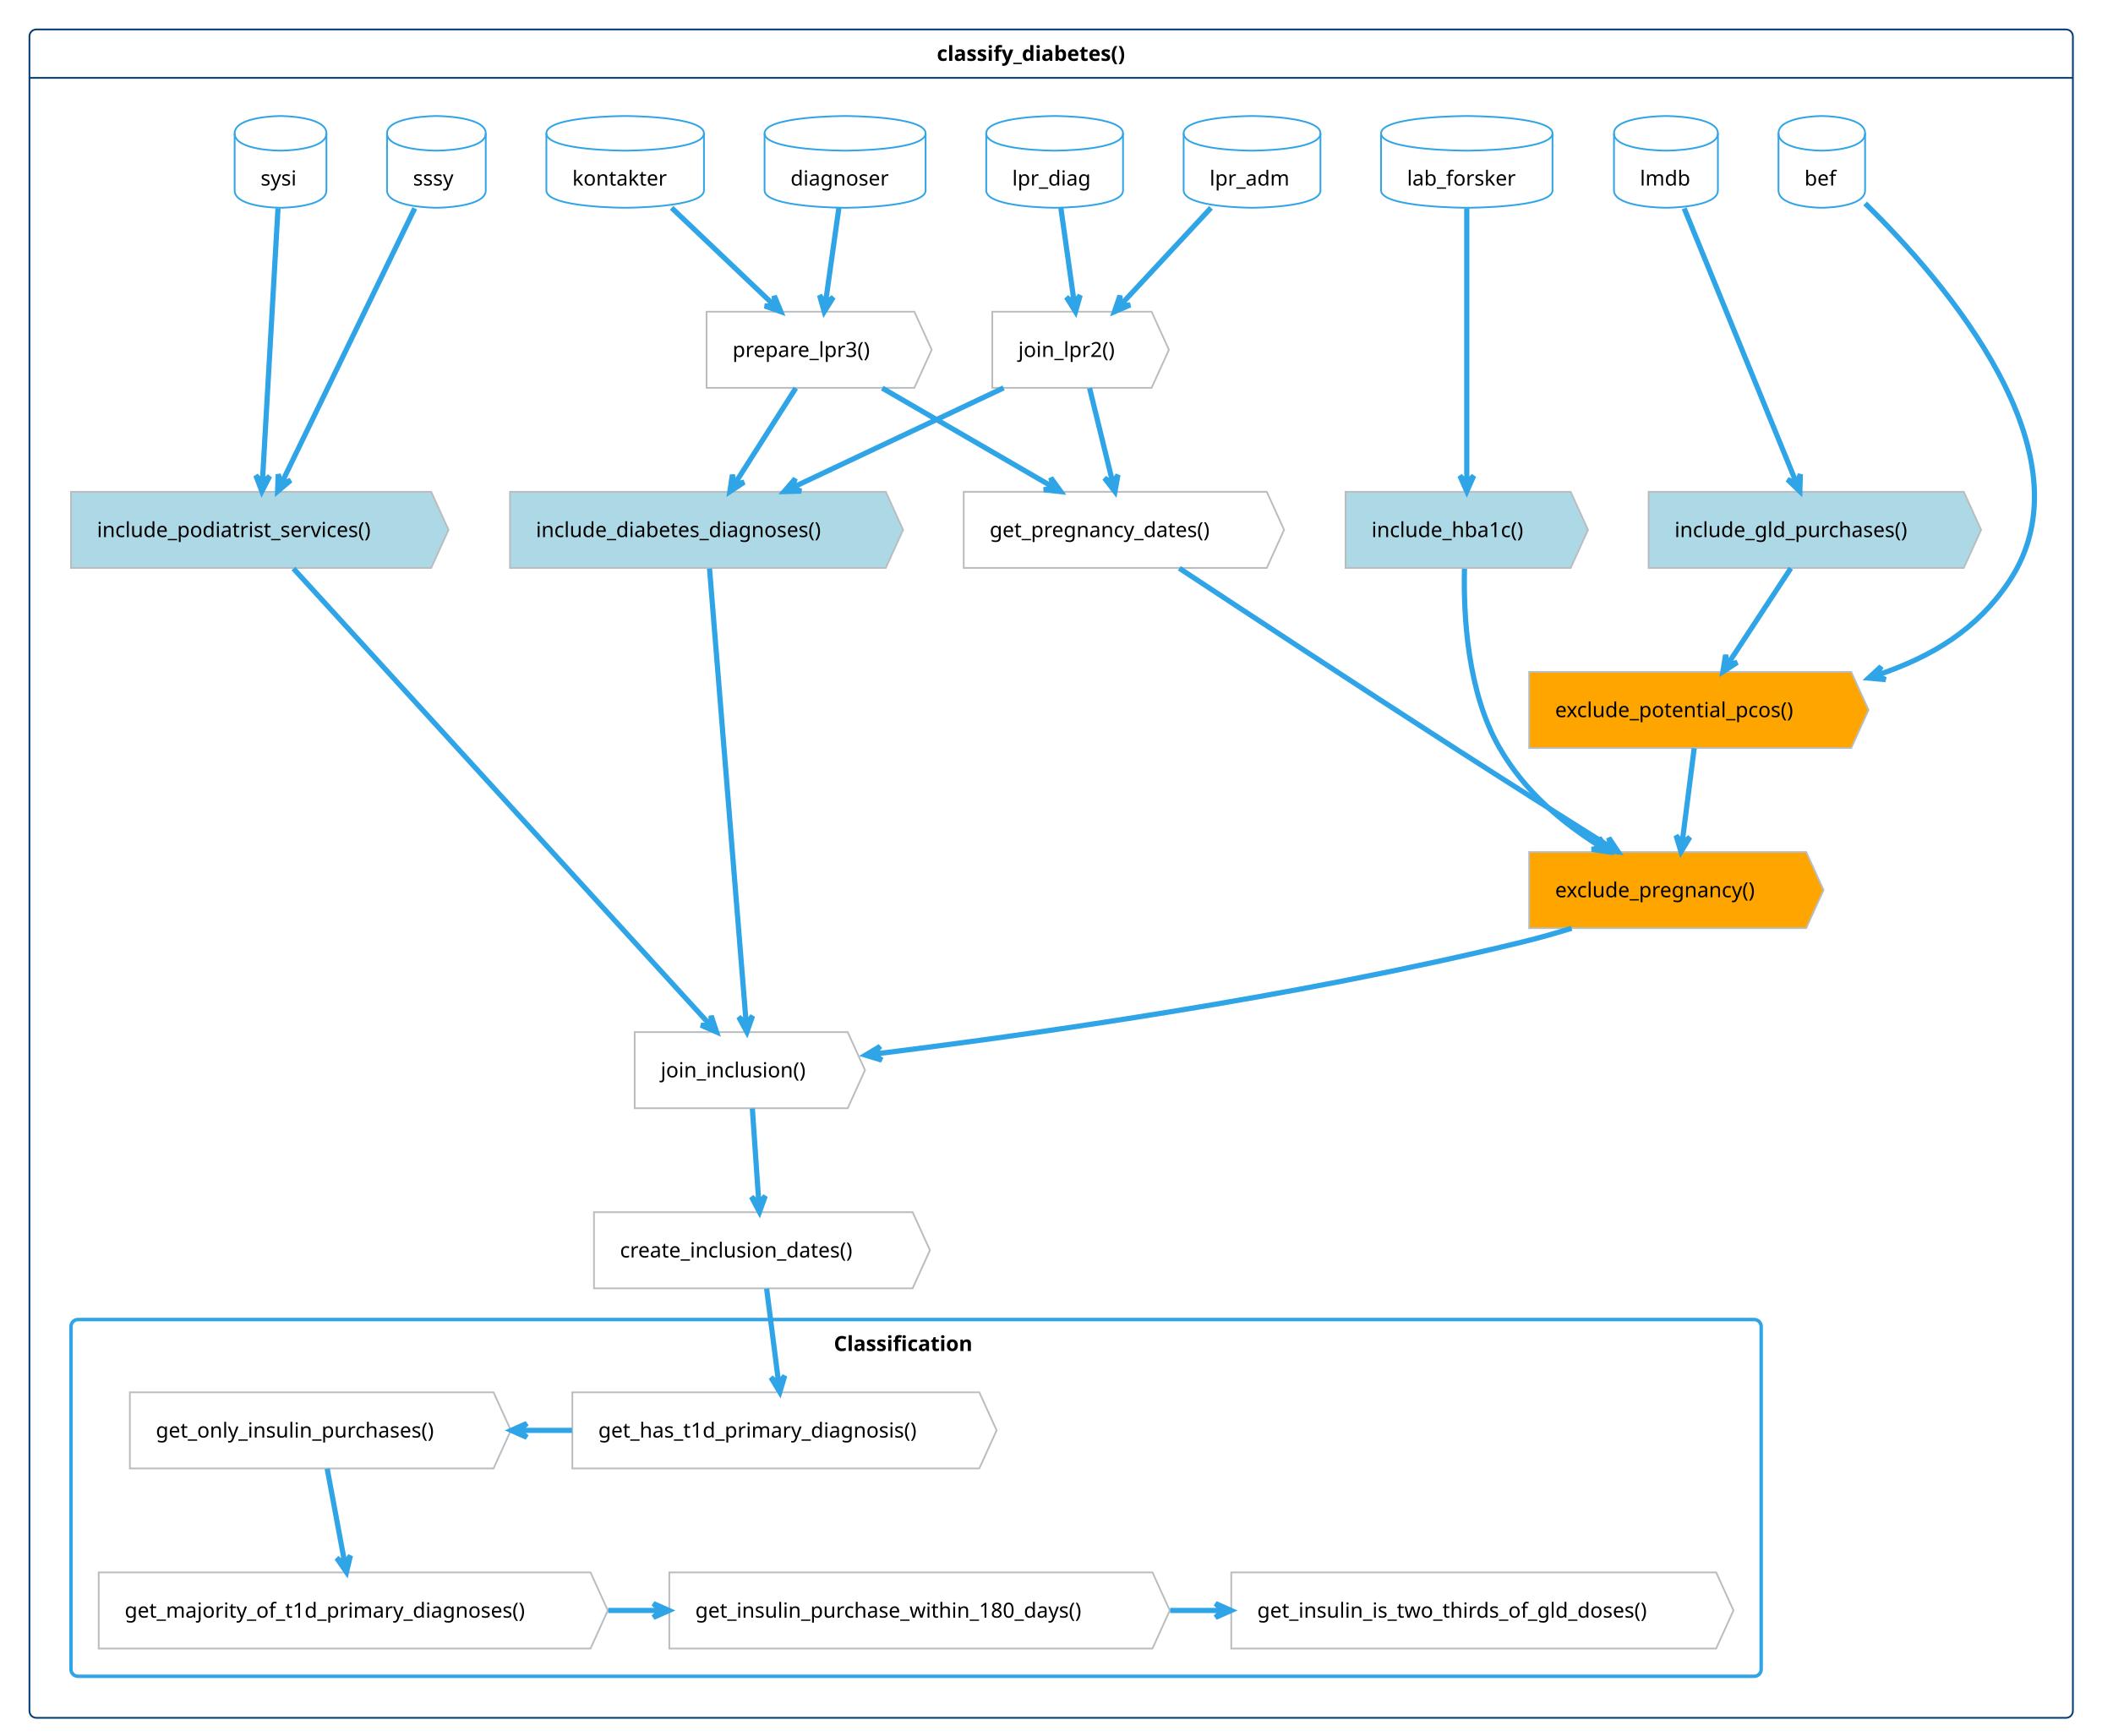
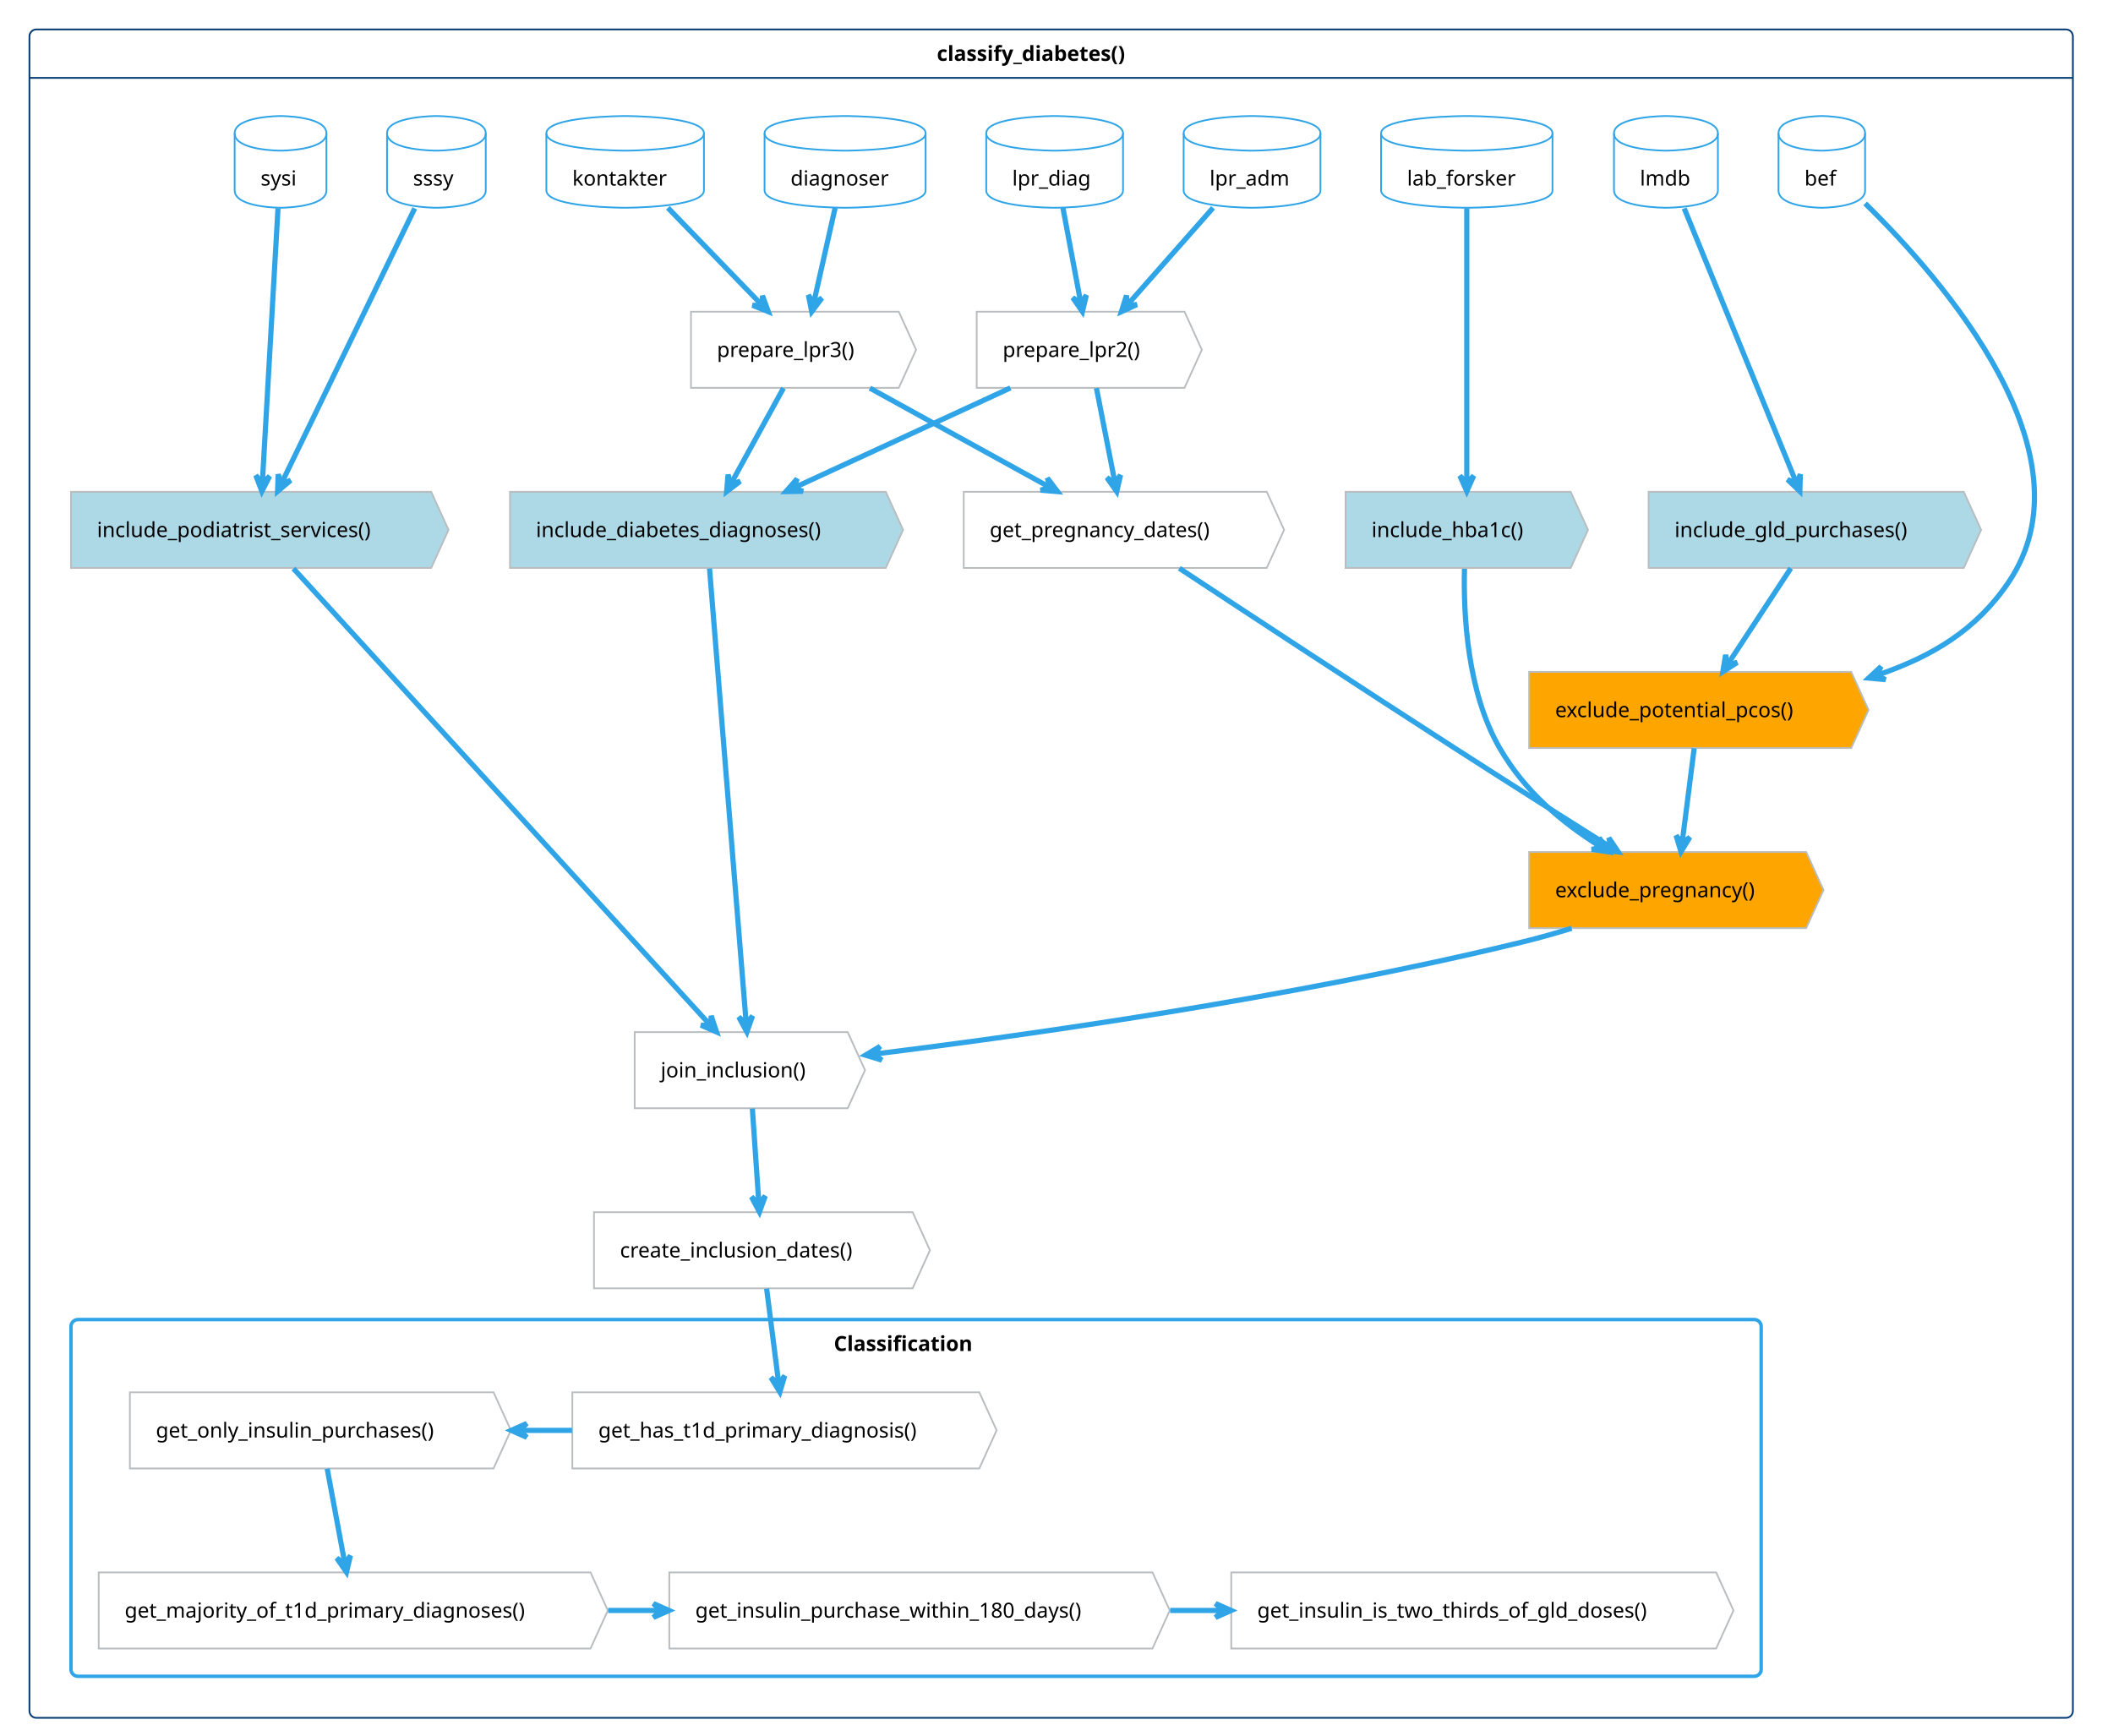
<svg xmlns="http://www.w3.org/2000/svg" contentStyleType="text/css" height="1044.792px" preserveAspectRatio="none" style="width:1271px;height:1044px;" version="1.1" viewBox="0 0 1271 1044" width="1271.875px" zoomAndPan="magnify">
  <defs />
  <g>
    <g id="cluster_cd">
      <rect fill="none" height="1015.625" rx="4.167" ry="4.167" style="stroke:#033C73;stroke-width:1.042;" width="1229.167" x="17.708" y="17.708" />
      <line style="stroke:#033C73;stroke-width:1.042;" x1="17.708" x2="1246.875" y1="46.842" y2="46.842" />
      <text fill="#000000" font-family="Verdana" font-size="12.5" font-weight="bold" lengthAdjust="spacing" textLength="137.5" x="563.542" y="36.603">classify_diabetes()</text>
    </g>
    <g id="cluster_Classification">
      <rect fill="none" height="214.583" rx="4.167" ry="4.167" style="stroke:#2FA4E7;stroke-width:2.083;" width="1016.667" x="42.708" y="793.75" />
      <text fill="#000000" font-family="Verdana" font-size="12.5" font-weight="bold" lengthAdjust="spacing" textLength="98.958" x="501.562" y="812.644">Classification</text>
    </g>
    <g id="elem_sssy">
      <path d="M232.812,80.208 C232.812,69.792 262.5,69.792 262.5,69.792 C262.5,69.792 292.188,69.792 292.188,80.208 L292.188,114.551 C292.188,124.967 262.5,124.967 262.5,124.967 C262.5,124.967 232.812,124.967 232.812,114.551 L232.812,80.208 " fill="none" style="stroke:#2FA4E7;stroke-width:1.042;" />
      <path d="M232.812,80.208 C232.812,90.625 262.5,90.625 262.5,90.625 C262.5,90.625 292.188,90.625 292.188,80.208 " fill="none" style="stroke:#2FA4E7;stroke-width:1.042;" />
      <text fill="#000000" font-family="Verdana" font-size="12.5" lengthAdjust="spacing" textLength="28.125" x="248.438" y="111.603">sssy</text>
    </g>
    <g id="elem_sysi">
      <path d="M141.146,80.208 C141.146,69.792 168.75,69.792 168.75,69.792 C168.75,69.792 196.354,69.792 196.354,80.208 L196.354,114.551 C196.354,124.967 168.75,124.967 168.75,124.967 C168.75,124.967 141.146,124.967 141.146,114.551 L141.146,80.208 " fill="none" style="stroke:#2FA4E7;stroke-width:1.042;" />
      <path d="M141.146,80.208 C141.146,90.625 168.75,90.625 168.75,90.625 C168.75,90.625 196.354,90.625 196.354,80.208 " fill="none" style="stroke:#2FA4E7;stroke-width:1.042;" />
      <text fill="#000000" font-family="Verdana" font-size="12.5" lengthAdjust="spacing" textLength="23.958" x="156.771" y="111.603">sysi</text>
    </g>
    <g id="elem_lpr_diag">
      <path d="M593.229,80.208 C593.229,69.792 634.375,69.792 634.375,69.792 C634.375,69.792 675.521,69.792 675.521,80.208 L675.521,114.551 C675.521,124.967 634.375,124.967 634.375,124.967 C634.375,124.967 593.229,124.967 593.229,114.551 L593.229,80.208 " fill="none" style="stroke:#2FA4E7;stroke-width:1.042;" />
      <path d="M593.229,80.208 C593.229,90.625 634.375,90.625 634.375,90.625 C634.375,90.625 675.521,90.625 675.521,80.208 " fill="none" style="stroke:#2FA4E7;stroke-width:1.042;" />
      <text fill="#000000" font-family="Verdana" font-size="12.5" lengthAdjust="spacing" textLength="51.042" x="608.854" y="111.603">lpr_diag</text>
    </g>
    <g id="elem_lpr_adm">
      <path d="M711.979,80.208 C711.979,69.792 753.125,69.792 753.125,69.792 C753.125,69.792 794.271,69.792 794.271,80.208 L794.271,114.551 C794.271,124.967 753.125,124.967 753.125,124.967 C753.125,124.967 711.979,124.967 711.979,114.551 L711.979,80.208 " fill="none" style="stroke:#2FA4E7;stroke-width:1.042;" />
      <path d="M711.979,80.208 C711.979,90.625 753.125,90.625 753.125,90.625 C753.125,90.625 794.271,90.625 794.271,80.208 " fill="none" style="stroke:#2FA4E7;stroke-width:1.042;" />
      <text fill="#000000" font-family="Verdana" font-size="12.5" lengthAdjust="spacing" textLength="51.042" x="727.604" y="111.603">lpr_adm</text>
    </g>
    <g id="elem_lmdb">
      <path d="M970.833,80.208 C970.833,69.792 1002.083,69.792 1002.083,69.792 C1002.083,69.792 1033.333,69.792 1033.333,80.208 L1033.333,114.551 C1033.333,124.967 1002.083,124.967 1002.083,124.967 C1002.083,124.967 970.833,124.967 970.833,114.551 L970.833,80.208 " fill="none" style="stroke:#2FA4E7;stroke-width:1.042;" />
      <path d="M970.833,80.208 C970.833,90.625 1002.083,90.625 1002.083,90.625 C1002.083,90.625 1033.333,90.625 1033.333,80.208 " fill="none" style="stroke:#2FA4E7;stroke-width:1.042;" />
      <text fill="#000000" font-family="Verdana" font-size="12.5" lengthAdjust="spacing" textLength="31.25" x="986.458" y="111.603">lmdb</text>
    </g>
    <g id="elem_lab_forsker">
      <path d="M830.729,80.208 C830.729,69.792 882.292,69.792 882.292,69.792 C882.292,69.792 933.854,69.792 933.854,80.208 L933.854,114.551 C933.854,124.967 882.292,124.967 882.292,124.967 C882.292,124.967 830.729,124.967 830.729,114.551 L830.729,80.208 " fill="none" style="stroke:#2FA4E7;stroke-width:1.042;" />
      <path d="M830.729,80.208 C830.729,90.625 882.292,90.625 882.292,90.625 C882.292,90.625 933.854,90.625 933.854,80.208 " fill="none" style="stroke:#2FA4E7;stroke-width:1.042;" />
      <text fill="#000000" font-family="Verdana" font-size="12.5" lengthAdjust="spacing" textLength="71.875" x="846.354" y="111.603">lab_forsker</text>
    </g>
    <g id="elem_kontakter">
      <path d="M328.646,80.208 C328.646,69.792 376.042,69.792 376.042,69.792 C376.042,69.792 423.438,69.792 423.438,80.208 L423.438,114.551 C423.438,124.967 376.042,124.967 376.042,124.967 C376.042,124.967 328.646,124.967 328.646,114.551 L328.646,80.208 " fill="none" style="stroke:#2FA4E7;stroke-width:1.042;" />
      <path d="M328.646,80.208 C328.646,90.625 376.042,90.625 376.042,90.625 C376.042,90.625 423.438,90.625 423.438,80.208 " fill="none" style="stroke:#2FA4E7;stroke-width:1.042;" />
      <text fill="#000000" font-family="Verdana" font-size="12.5" lengthAdjust="spacing" textLength="63.542" x="344.271" y="111.603">kontakter</text>
    </g>
    <g id="elem_diagnoser">
      <path d="M459.896,80.208 C459.896,69.792 508.333,69.792 508.333,69.792 C508.333,69.792 556.771,69.792 556.771,80.208 L556.771,114.551 C556.771,124.967 508.333,124.967 508.333,124.967 C508.333,124.967 459.896,124.967 459.896,114.551 L459.896,80.208 " fill="none" style="stroke:#2FA4E7;stroke-width:1.042;" />
      <path d="M459.896,80.208 C459.896,90.625 508.333,90.625 508.333,90.625 C508.333,90.625 556.771,90.625 556.771,80.208 " fill="none" style="stroke:#2FA4E7;stroke-width:1.042;" />
      <text fill="#000000" font-family="Verdana" font-size="12.5" lengthAdjust="spacing" textLength="65.625" x="475.521" y="111.603">diagnoser</text>
    </g>
    <g id="elem_bef">
      <path d="M1069.792,80.208 C1069.792,69.792 1095.833,69.792 1095.833,69.792 C1095.833,69.792 1121.875,69.792 1121.875,80.208 L1121.875,114.551 C1121.875,124.967 1095.833,124.967 1095.833,124.967 C1095.833,124.967 1069.792,124.967 1069.792,114.551 L1069.792,80.208 " fill="none" style="stroke:#2FA4E7;stroke-width:1.042;" />
      <path d="M1069.792,80.208 C1069.792,90.625 1095.833,90.625 1095.833,90.625 C1095.833,90.625 1121.875,90.625 1121.875,80.208 " fill="none" style="stroke:#2FA4E7;stroke-width:1.042;" />
      <text fill="#000000" font-family="Verdana" font-size="12.5" lengthAdjust="spacing" textLength="20.833" x="1085.417" y="111.603">bef</text>
    </g>
    <g id="elem_lpr2">
-       <polygon fill="none" points="596.875,187.5,692.708,187.5,703.125,210.4,692.708,233.301,596.875,233.301" style="stroke:#BABDBF;stroke-width:1.042;" />
-       <text fill="#000000" font-family="Verdana" font-size="12.5" lengthAdjust="spacing" textLength="64.583" x="612.5" y="214.728">join_lpr2()</text>
+       <polygon fill="none" points="587.5,187.5,712.5,187.5,722.917,210.4,712.5,233.301,587.5,233.301" style="stroke:#BABDBF;stroke-width:1.042;" />
+       <text fill="#000000" font-family="Verdana" font-size="12.5" lengthAdjust="spacing" textLength="93.75" x="603.125" y="214.728">prepare_lpr2()</text>
    </g>
    <g id="elem_lpr3">
-       <polygon fill="none" points="425,187.5,550,187.5,560.417,210.4,550,233.301,425,233.301" style="stroke:#BABDBF;stroke-width:1.042;" />
-       <text fill="#000000" font-family="Verdana" font-size="12.5" lengthAdjust="spacing" textLength="93.75" x="440.625" y="214.728">prepare_lpr3()</text>
+       <polygon fill="none" points="415.625,187.5,540.625,187.5,551.042,210.4,540.625,233.301,415.625,233.301" style="stroke:#BABDBF;stroke-width:1.042;" />
+       <text fill="#000000" font-family="Verdana" font-size="12.5" lengthAdjust="spacing" textLength="93.75" x="431.25" y="214.728">prepare_lpr3()</text>
    </g>
    <g id="elem_ex_pregnancy">
      <polygon fill="#FFA500" points="919.792,512.5,1086.458,512.5,1096.875,535.4,1086.458,558.301,919.792,558.301" style="stroke:#BABDBF;stroke-width:1.042;" />
      <text fill="#000000" font-family="Verdana" font-size="12.5" lengthAdjust="spacing" textLength="135.417" x="935.417" y="539.728">exclude_pregnancy()</text>
    </g>
    <g id="elem_ex_pcos">
      <polygon fill="#FFA500" points="919.792,404.167,1113.542,404.167,1123.958,427.067,1113.542,449.967,919.792,449.967" style="stroke:#BABDBF;stroke-width:1.042;" />
      <text fill="#000000" font-family="Verdana" font-size="12.5" lengthAdjust="spacing" textLength="162.5" x="935.417" y="431.394">exclude_potential_pcos()</text>
    </g>
    <g id="elem_in_diagnoses">
      <polygon fill="#ADD8E6" points="306.771,295.833,532.812,295.833,543.229,318.734,532.812,341.634,306.771,341.634" style="stroke:#BABDBF;stroke-width:1.042;" />
      <text fill="#000000" font-family="Verdana" font-size="12.5" lengthAdjust="spacing" textLength="194.792" x="322.396" y="323.061">include_diabetes_diagnoses()</text>
    </g>
    <g id="elem_in_hba1c">
      <polygon fill="#ADD8E6" points="809.375,295.833,944.792,295.833,955.208,318.734,944.792,341.634,809.375,341.634" style="stroke:#BABDBF;stroke-width:1.042;" />
      <text fill="#000000" font-family="Verdana" font-size="12.5" lengthAdjust="spacing" textLength="104.167" x="825" y="323.061">include_hba1c()</text>
    </g>
    <g id="elem_in_podiatrist">
      <polygon fill="#ADD8E6" points="42.708,295.833,259.375,295.833,269.792,318.734,259.375,341.634,42.708,341.634" style="stroke:#BABDBF;stroke-width:1.042;" />
      <text fill="#000000" font-family="Verdana" font-size="12.5" lengthAdjust="spacing" textLength="185.417" x="58.333" y="323.061">include_podiatrist_services()</text>
    </g>
    <g id="elem_in_gld">
      <polygon fill="#ADD8E6" points="991.667,295.833,1181.25,295.833,1191.667,318.734,1181.25,341.634,991.667,341.634" style="stroke:#BABDBF;stroke-width:1.042;" />
      <text fill="#000000" font-family="Verdana" font-size="12.5" lengthAdjust="spacing" textLength="158.333" x="1007.292" y="323.061">include_gld_purchases()</text>
    </g>
    <g id="elem_pregnancy">
      <polygon fill="none" points="579.688,295.833,761.979,295.833,772.396,318.734,761.979,341.634,579.688,341.634" style="stroke:#BABDBF;stroke-width:1.042;" />
      <text fill="#000000" font-family="Verdana" font-size="12.5" lengthAdjust="spacing" textLength="151.042" x="595.312" y="323.061">get_pregnancy_dates()</text>
    </g>
    <g id="elem_join_inclusion">
      <polygon fill="none" points="381.771,620.833,509.896,620.833,520.312,643.734,509.896,666.634,381.771,666.634" style="stroke:#BABDBF;stroke-width:1.042;" />
      <text fill="#000000" font-family="Verdana" font-size="12.5" lengthAdjust="spacing" textLength="96.875" x="397.396" y="648.061">join_inclusion()</text>
    </g>
    <g id="elem_inclusion_date">
      <polygon fill="none" points="357.292,729.167,548.958,729.167,559.375,752.067,548.958,774.967,357.292,774.967" style="stroke:#BABDBF;stroke-width:1.042;" />
      <text fill="#000000" font-family="Verdana" font-size="12.5" lengthAdjust="spacing" textLength="160.417" x="372.917" y="756.394">create_inclusion_dates()</text>
    </g>
    <g id="elem_t1d_diagnosis">
      <polygon fill="none" points="344.271,837.5,589.062,837.5,599.479,860.4,589.062,883.301,344.271,883.301" style="stroke:#BABDBF;stroke-width:1.042;" />
      <text fill="#000000" font-family="Verdana" font-size="12.5" lengthAdjust="spacing" textLength="213.542" x="359.896" y="864.728">get_has_t1d_primary_diagnosis()</text>
    </g>
    <g id="elem_only_insulins">
      <polygon fill="none" points="78.125,837.5,296.875,837.5,307.292,860.4,296.875,883.301,78.125,883.301" style="stroke:#BABDBF;stroke-width:1.042;" />
      <text fill="#000000" font-family="Verdana" font-size="12.5" lengthAdjust="spacing" textLength="187.5" x="93.75" y="864.728">get_only_insulin_purchases()</text>
    </g>
    <g id="elem_t1d_diagnosis_majority">
      <polygon fill="none" points="59.375,945.833,355.208,945.833,365.625,968.734,355.208,991.634,59.375,991.634" style="stroke:#BABDBF;stroke-width:1.042;" />
      <text fill="#000000" font-family="Verdana" font-size="12.5" lengthAdjust="spacing" textLength="264.583" x="75" y="973.061">get_majority_of_t1d_primary_diagnoses()</text>
    </g>
    <g id="elem_insulin_within_180_days">
      <polygon fill="none" points="402.604,945.833,693.229,945.833,703.646,968.734,693.229,991.634,402.604,991.634" style="stroke:#BABDBF;stroke-width:1.042;" />
      <text fill="#000000" font-family="Verdana" font-size="12.5" lengthAdjust="spacing" textLength="259.375" x="418.229" y="973.061">get_insulin_purchase_within_180_days()</text>
    </g>
    <g id="elem_insulin_is_two_thirds">
      <polygon fill="none" points="740.625,945.833,1032.292,945.833,1042.708,968.734,1032.292,991.634,740.625,991.634" style="stroke:#BABDBF;stroke-width:1.042;" />
      <text fill="#000000" font-family="Verdana" font-size="12.5" lengthAdjust="spacing" textLength="260.417" x="756.25" y="973.061">get_insulin_is_two_thirds_of_gld_doses()</text>
    </g>
    <g id="link_lpr_diag_lpr2">
-       <path d="M638.115,125.01 C640.812,144.115 643.525,163.373 646.046,181.3 " fill="none" id="lpr_diag-to-lpr2" style="stroke:#2FA4E7;stroke-width:3.125;" />
-       <polygon fill="#2FA4E7" points="646.917,187.49,649.737,177.626,646.191,182.332,641.485,178.786,646.917,187.49" style="stroke:#2FA4E7;stroke-width:3.125;" />
+       <path d="M639.365,125.01 C642.948,144.115 646.576,163.42 649.941,181.347 " fill="none" id="lpr_diag-to-lpr2" style="stroke:#2FA4E7;stroke-width:3.125;" />
+       <polygon fill="#2FA4E7" points="651.094,187.49,653.46,177.507,650.133,182.371,645.269,179.044,651.094,187.49" style="stroke:#2FA4E7;stroke-width:3.125;" />
    </g>
    <g id="link_lpr_adm_lpr2">
-       <path d="M728.427,125.01 C710.667,144.115 691.266,164.985 674.599,182.912 " fill="none" id="lpr_adm-to-lpr2" style="stroke:#2FA4E7;stroke-width:3.125;" />
-       <polygon fill="#2FA4E7" points="670.344,187.49,679.779,183.46,673.89,183.675,673.676,177.786,670.344,187.49" style="stroke:#2FA4E7;stroke-width:3.125;" />
+       <path d="M729.667,125.01 C712.812,144.115 694.492,164.878 678.658,182.805 " fill="none" id="lpr_adm-to-lpr2" style="stroke:#2FA4E7;stroke-width:3.125;" />
+       <polygon fill="#2FA4E7" points="674.521,187.49,683.85,183.221,677.969,183.586,677.604,177.705,674.521,187.49" style="stroke:#2FA4E7;stroke-width:3.125;" />
    </g>
    <g id="link_kontakter_lpr3">
-       <path d="M403.99,125.01 C424.073,144.115 446.303,165.257 465.167,183.184 " fill="none" id="kontakter-to-lpr3" style="stroke:#2FA4E7;stroke-width:3.125;" />
-       <polygon fill="#2FA4E7" points="469.698,187.49,465.772,178.011,465.923,183.902,460.032,184.052,469.698,187.49" style="stroke:#2FA4E7;stroke-width:3.125;" />
+       <path d="M401.74,125.01 C420.219,144.115 440.477,165.071 457.821,182.998 " fill="none" id="kontakter-to-lpr3" style="stroke:#2FA4E7;stroke-width:3.125;" />
+       <polygon fill="#2FA4E7" points="462.167,187.49,458.643,177.855,458.545,183.746,452.654,183.649,462.167,187.49" style="stroke:#2FA4E7;stroke-width:3.125;" />
    </g>
    <g id="link_diagnoser_lpr3">
-       <path d="M504.594,125.01 C501.896,144.115 499.183,163.373 496.662,181.3 " fill="none" id="diagnoser-to-lpr3" style="stroke:#2FA4E7;stroke-width:3.125;" />
-       <polygon fill="#2FA4E7" points="495.792,187.49,501.223,178.786,496.517,182.332,492.971,177.626,495.792,187.49" style="stroke:#2FA4E7;stroke-width:3.125;" />
+       <path d="M502.344,125.01 C498.042,144.115 493.677,163.465 489.635,181.393 " fill="none" id="diagnoser-to-lpr3" style="stroke:#2FA4E7;stroke-width:3.125;" />
+       <polygon fill="#2FA4E7" points="488.26,187.49,494.387,179.261,489.406,182.409,486.258,177.428,488.26,187.49" style="stroke:#2FA4E7;stroke-width:3.125;" />
    </g>
    <g id="link_sssy_in_podiatrist">
      <path d="M249.469,125.323 C228.25,169.125 189.341,249.428 169.705,289.938 " fill="none" id="sssy-to-in_podiatrist" style="stroke:#2FA4E7;stroke-width:3.125;" />
      <polygon fill="#2FA4E7" points="166.979,295.562,174.818,288.944,169.251,290.876,167.319,285.309,166.979,295.562" style="stroke:#2FA4E7;stroke-width:3.125;" />
    </g>
    <g id="link_sysi_in_podiatrist">
      <path d="M167.219,125.323 C164.719,169.125 160.179,248.812 157.867,289.323 " fill="none" id="sysi-to-in_podiatrist" style="stroke:#2FA4E7;stroke-width:3.125;" />
      <polygon fill="#2FA4E7" points="157.51,295.562,162.205,286.44,157.807,290.363,153.885,285.965,157.51,295.562" style="stroke:#2FA4E7;stroke-width:3.125;" />
    </g>
    <g id="link_in_podiatrist_join_inclusion">
      <path d="M176.51,341.99 C230.5,401.125 373.12,557.342 426.817,616.165 " fill="none" id="in_podiatrist-to-join_inclusion" style="stroke:#2FA4E7;stroke-width:3.125;" />
      <polygon fill="#2FA4E7" points="431.031,620.781,427.788,611.048,427.52,616.935,421.633,616.667,431.031,620.781" style="stroke:#2FA4E7;stroke-width:3.125;" />
    </g>
    <g id="link_lab_forsker_in_hba1c">
      <path d="M882.292,125.323 C882.292,169.125 882.292,248.802 882.292,289.312 " fill="none" id="lab_forsker-to-in_hba1c" style="stroke:#2FA4E7;stroke-width:3.125;" />
      <polygon fill="#2FA4E7" points="882.292,295.562,886.458,286.188,882.292,290.354,878.125,286.188,882.292,295.562" style="stroke:#2FA4E7;stroke-width:3.125;" />
    </g>
    <g id="link_in_hba1c_ex_pregnancy">
      <path d="M880.906,342.135 C880.229,369.438 882.479,416.167 902.083,450 C917.438,476.49 939.315,494.487 962.336,509.081 " fill="none" id="in_hba1c-to-ex_pregnancy" style="stroke:#2FA4E7;stroke-width:3.125;" />
      <polygon fill="#2FA4E7" points="967.615,512.427,961.928,503.888,963.216,509.639,957.466,510.927,967.615,512.427" style="stroke:#2FA4E7;stroke-width:3.125;" />
    </g>
    <g id="link_ex_pregnancy_join_inclusion">
      <path d="M945.365,558.396 C935.49,561.427 925.333,564.302 915.625,566.667 C777.25,600.323 618.203,622.629 526.786,633.931 " fill="none" id="ex_pregnancy-to-join_inclusion" style="stroke:#2FA4E7;stroke-width:3.125;" />
      <polygon fill="#2FA4E7" points="520.583,634.698,530.399,637.683,525.752,634.059,529.376,629.412,520.583,634.698" style="stroke:#2FA4E7;stroke-width:3.125;" />
    </g>
    <g id="link_lmdb_in_gld">
      <path d="M1013.073,125.323 C1030.958,169.125 1063.697,249.267 1080.26,289.777 " fill="none" id="lmdb-to-in_gld" style="stroke:#2FA4E7;stroke-width:3.125;" />
      <polygon fill="#2FA4E7" points="1082.625,295.562,1082.934,285.308,1080.654,290.741,1075.22,288.462,1082.625,295.562" style="stroke:#2FA4E7;stroke-width:3.125;" />
    </g>
    <g id="link_in_gld_ex_pcos">
      <path d="M1077.208,341.802 C1065.229,360.042 1051.724,380.6 1039.745,398.829 " fill="none" id="in_gld-to-ex_pcos" style="stroke:#2FA4E7;stroke-width:3.125;" />
      <polygon fill="#2FA4E7" points="1036.312,404.052,1044.943,398.506,1039.173,399.7,1037.979,393.929,1036.312,404.052" style="stroke:#2FA4E7;stroke-width:3.125;" />
    </g>
    <g id="link_ex_pcos_ex_pregnancy">
      <path d="M1019.073,450.135 C1016.75,468.375 1014.248,487.956 1011.926,506.186 " fill="none" id="ex_pcos-to-ex_pregnancy" style="stroke:#2FA4E7;stroke-width:3.125;" />
      <polygon fill="#2FA4E7" points="1011.135,512.385,1016.454,503.612,1011.794,507.219,1008.187,502.559,1011.135,512.385" style="stroke:#2FA4E7;stroke-width:3.125;" />
    </g>
    <g id="link_lpr2_in_diagnoses">
-       <path d="M603.656,233.344 C565.062,251.573 516.005,274.726 477.328,292.997 " fill="none" id="lpr2-to-in_diagnoses" style="stroke:#2FA4E7;stroke-width:3.125;" />
-       <polygon fill="#2FA4E7" points="471.677,295.667,481.934,295.43,476.386,293.442,478.374,287.895,471.677,295.667" style="stroke:#2FA4E7;stroke-width:3.125;" />
+       <path d="M607.792,233.344 C568.302,251.573 518.008,274.776 478.425,293.047 " fill="none" id="lpr2-to-in_diagnoses" style="stroke:#2FA4E7;stroke-width:3.125;" />
+       <polygon fill="#2FA4E7" points="472.75,295.667,483.008,295.521,477.479,293.484,479.516,287.955,472.75,295.667" style="stroke:#2FA4E7;stroke-width:3.125;" />
    </g>
    <g id="link_lpr3_in_diagnoses">
-       <path d="M478.677,233.469 C467.062,251.708 453.983,272.219 442.369,290.448 " fill="none" id="lpr3-to-in_diagnoses" style="stroke:#2FA4E7;stroke-width:3.125;" />
-       <polygon fill="#2FA4E7" points="439.01,295.719,447.562,290.051,441.809,291.326,440.534,285.573,439.01,295.719" style="stroke:#2FA4E7;stroke-width:3.125;" />
+       <path d="M471.25,233.469 C461.24,251.708 450.092,272.011 440.081,290.24 " fill="none" id="lpr3-to-in_diagnoses" style="stroke:#2FA4E7;stroke-width:3.125;" />
+       <polygon fill="#2FA4E7" points="437.073,295.719,445.238,289.507,439.58,291.154,437.933,285.496,437.073,295.719" style="stroke:#2FA4E7;stroke-width:3.125;" />
    </g>
    <g id="link_in_diagnoses_join_inclusion">
      <path d="M426.792,341.99 C431.562,401.125 444.029,555.729 448.769,614.551 " fill="none" id="in_diagnoses-to-join_inclusion" style="stroke:#2FA4E7;stroke-width:3.125;" />
      <polygon fill="#2FA4E7" points="449.271,620.781,452.671,611.102,448.853,615.59,444.365,611.771,449.271,620.781" style="stroke:#2FA4E7;stroke-width:3.125;" />
    </g>
    <g id="link_bef_ex_pcos">
      <path d="M1121.906,122.365 C1169.271,168.76 1259.979,273.167 1208.333,350 C1188.927,378.865 1162.351,394.757 1129.882,405.872 " fill="none" id="bef-to-ex_pcos" style="stroke:#2FA4E7;stroke-width:3.125;" />
      <polygon fill="#2FA4E7" points="1123.969,407.896,1134.188,408.802,1128.896,406.209,1131.489,400.918,1123.969,407.896" style="stroke:#2FA4E7;stroke-width:3.125;" />
    </g>
    <g id="link_lpr2_pregnancy">
-       <path d="M655.396,233.469 C659.865,251.708 664.699,271.419 669.168,289.649 " fill="none" id="lpr2-to-pregnancy" style="stroke:#2FA4E7;stroke-width:3.125;" />
-       <polygon fill="#2FA4E7" points="670.656,295.719,672.471,285.621,669.416,290.66,664.377,287.605,670.656,295.719" style="stroke:#2FA4E7;stroke-width:3.125;" />
+       <path d="M659.521,233.469 C663.104,251.708 666.954,271.356 670.527,289.585 " fill="none" id="lpr2-to-pregnancy" style="stroke:#2FA4E7;stroke-width:3.125;" />
+       <polygon fill="#2FA4E7" points="671.729,295.719,674.015,285.717,670.727,290.608,665.837,287.32,671.729,295.719" style="stroke:#2FA4E7;stroke-width:3.125;" />
    </g>
    <g id="link_lpr3_pregnancy">
-       <path d="M530.698,233.469 C562.156,251.708 601.249,274.355 632.697,292.584 " fill="none" id="lpr3-to-pregnancy" style="stroke:#2FA4E7;stroke-width:3.125;" />
-       <polygon fill="#2FA4E7" points="638.104,295.719,632.083,287.412,633.598,293.107,627.904,294.622,638.104,295.719" style="stroke:#2FA4E7;stroke-width:3.125;" />
+       <path d="M523.26,233.469 C556.333,251.708 597.631,274.472 630.693,292.701 " fill="none" id="lpr3-to-pregnancy" style="stroke:#2FA4E7;stroke-width:3.125;" />
+       <polygon fill="#2FA4E7" points="636.167,295.719,629.969,287.543,631.606,293.204,625.945,294.841,636.167,295.719" style="stroke:#2FA4E7;stroke-width:3.125;" />
    </g>
    <g id="link_pregnancy_ex_pregnancy">
      <path d="M709.385,341.833 C748.823,367.854 816.51,412.354 875,450 C908.281,471.427 941.188,492.214 968.136,509.162 " fill="none" id="pregnancy-to-ex_pregnancy" style="stroke:#2FA4E7;stroke-width:3.125;" />
      <polygon fill="#2FA4E7" points="973.427,512.49,967.709,503.971,969.018,509.717,963.273,511.026,973.427,512.49" style="stroke:#2FA4E7;stroke-width:3.125;" />
    </g>
    <g id="link_join_inclusion_inclusion_date">
      <path d="M452.552,666.802 C453.802,685.042 455.145,704.588 456.395,722.817 " fill="none" id="join_inclusion-to-inclusion_date" style="stroke:#2FA4E7;stroke-width:3.125;" />
      <polygon fill="#2FA4E7" points="456.823,729.052,460.339,719.414,456.467,723.856,452.025,719.984,456.823,729.052" style="stroke:#2FA4E7;stroke-width:3.125;" />
    </g>
    <g id="link_inclusion_date_t1d_diagnosis">
      <path d="M461.135,775.135 C463.458,793.375 465.96,812.956 468.283,831.186 " fill="none" id="inclusion_date-to-t1d_diagnosis" style="stroke:#2FA4E7;stroke-width:3.125;" />
      <polygon fill="#2FA4E7" points="469.073,837.385,472.021,827.559,468.414,832.219,463.755,828.612,469.073,837.385" style="stroke:#2FA4E7;stroke-width:3.125;" />
    </g>
    <g id="link_only_insulins_t1d_diagnosis">
      <path d="M313.729,860.417 C325.938,860.417 331.885,860.417 344.083,860.417 " fill="none" id="only_insulins-backto-t1d_diagnosis" style="stroke:#2FA4E7;stroke-width:3.125;" />
      <polygon fill="#2FA4E7" points="307.479,860.417,316.854,864.583,312.688,860.417,316.854,856.25,307.479,860.417" style="stroke:#2FA4E7;stroke-width:3.125;" />
    </g>
    <g id="link_only_insulins_t1d_diagnosis_majority">
      <path d="M196.812,883.469 C200.208,901.708 203.866,921.345 207.262,939.574 " fill="none" id="only_insulins-to-t1d_diagnosis_majority" style="stroke:#2FA4E7;stroke-width:3.125;" />
      <polygon fill="#2FA4E7" points="208.406,945.719,210.786,935.739,207.452,940.598,202.593,937.265,208.406,945.719" style="stroke:#2FA4E7;stroke-width:3.125;" />
    </g>
    <g id="link_t1d_diagnosis_majority_insulin_within_180_days">
      <path d="M365.844,968.75 C378.042,968.75 383.979,968.75 396.177,968.75 " fill="none" id="t1d_diagnosis_majority-to-insulin_within_180_days" style="stroke:#2FA4E7;stroke-width:3.125;" />
      <polygon fill="#2FA4E7" points="402.427,968.75,393.052,964.583,397.219,968.75,393.052,972.917,402.427,968.75" style="stroke:#2FA4E7;stroke-width:3.125;" />
    </g>
    <g id="link_insulin_within_180_days_insulin_is_two_thirds">
      <path d="M703.885,968.75 C716.104,968.75 722.083,968.75 734.312,968.75 " fill="none" id="insulin_within_180_days-to-insulin_is_two_thirds" style="stroke:#2FA4E7;stroke-width:3.125;" />
      <polygon fill="#2FA4E7" points="740.562,968.75,731.188,964.583,735.354,968.75,731.188,972.917,740.562,968.75" style="stroke:#2FA4E7;stroke-width:3.125;" />
    </g>
  </g>
</svg>
